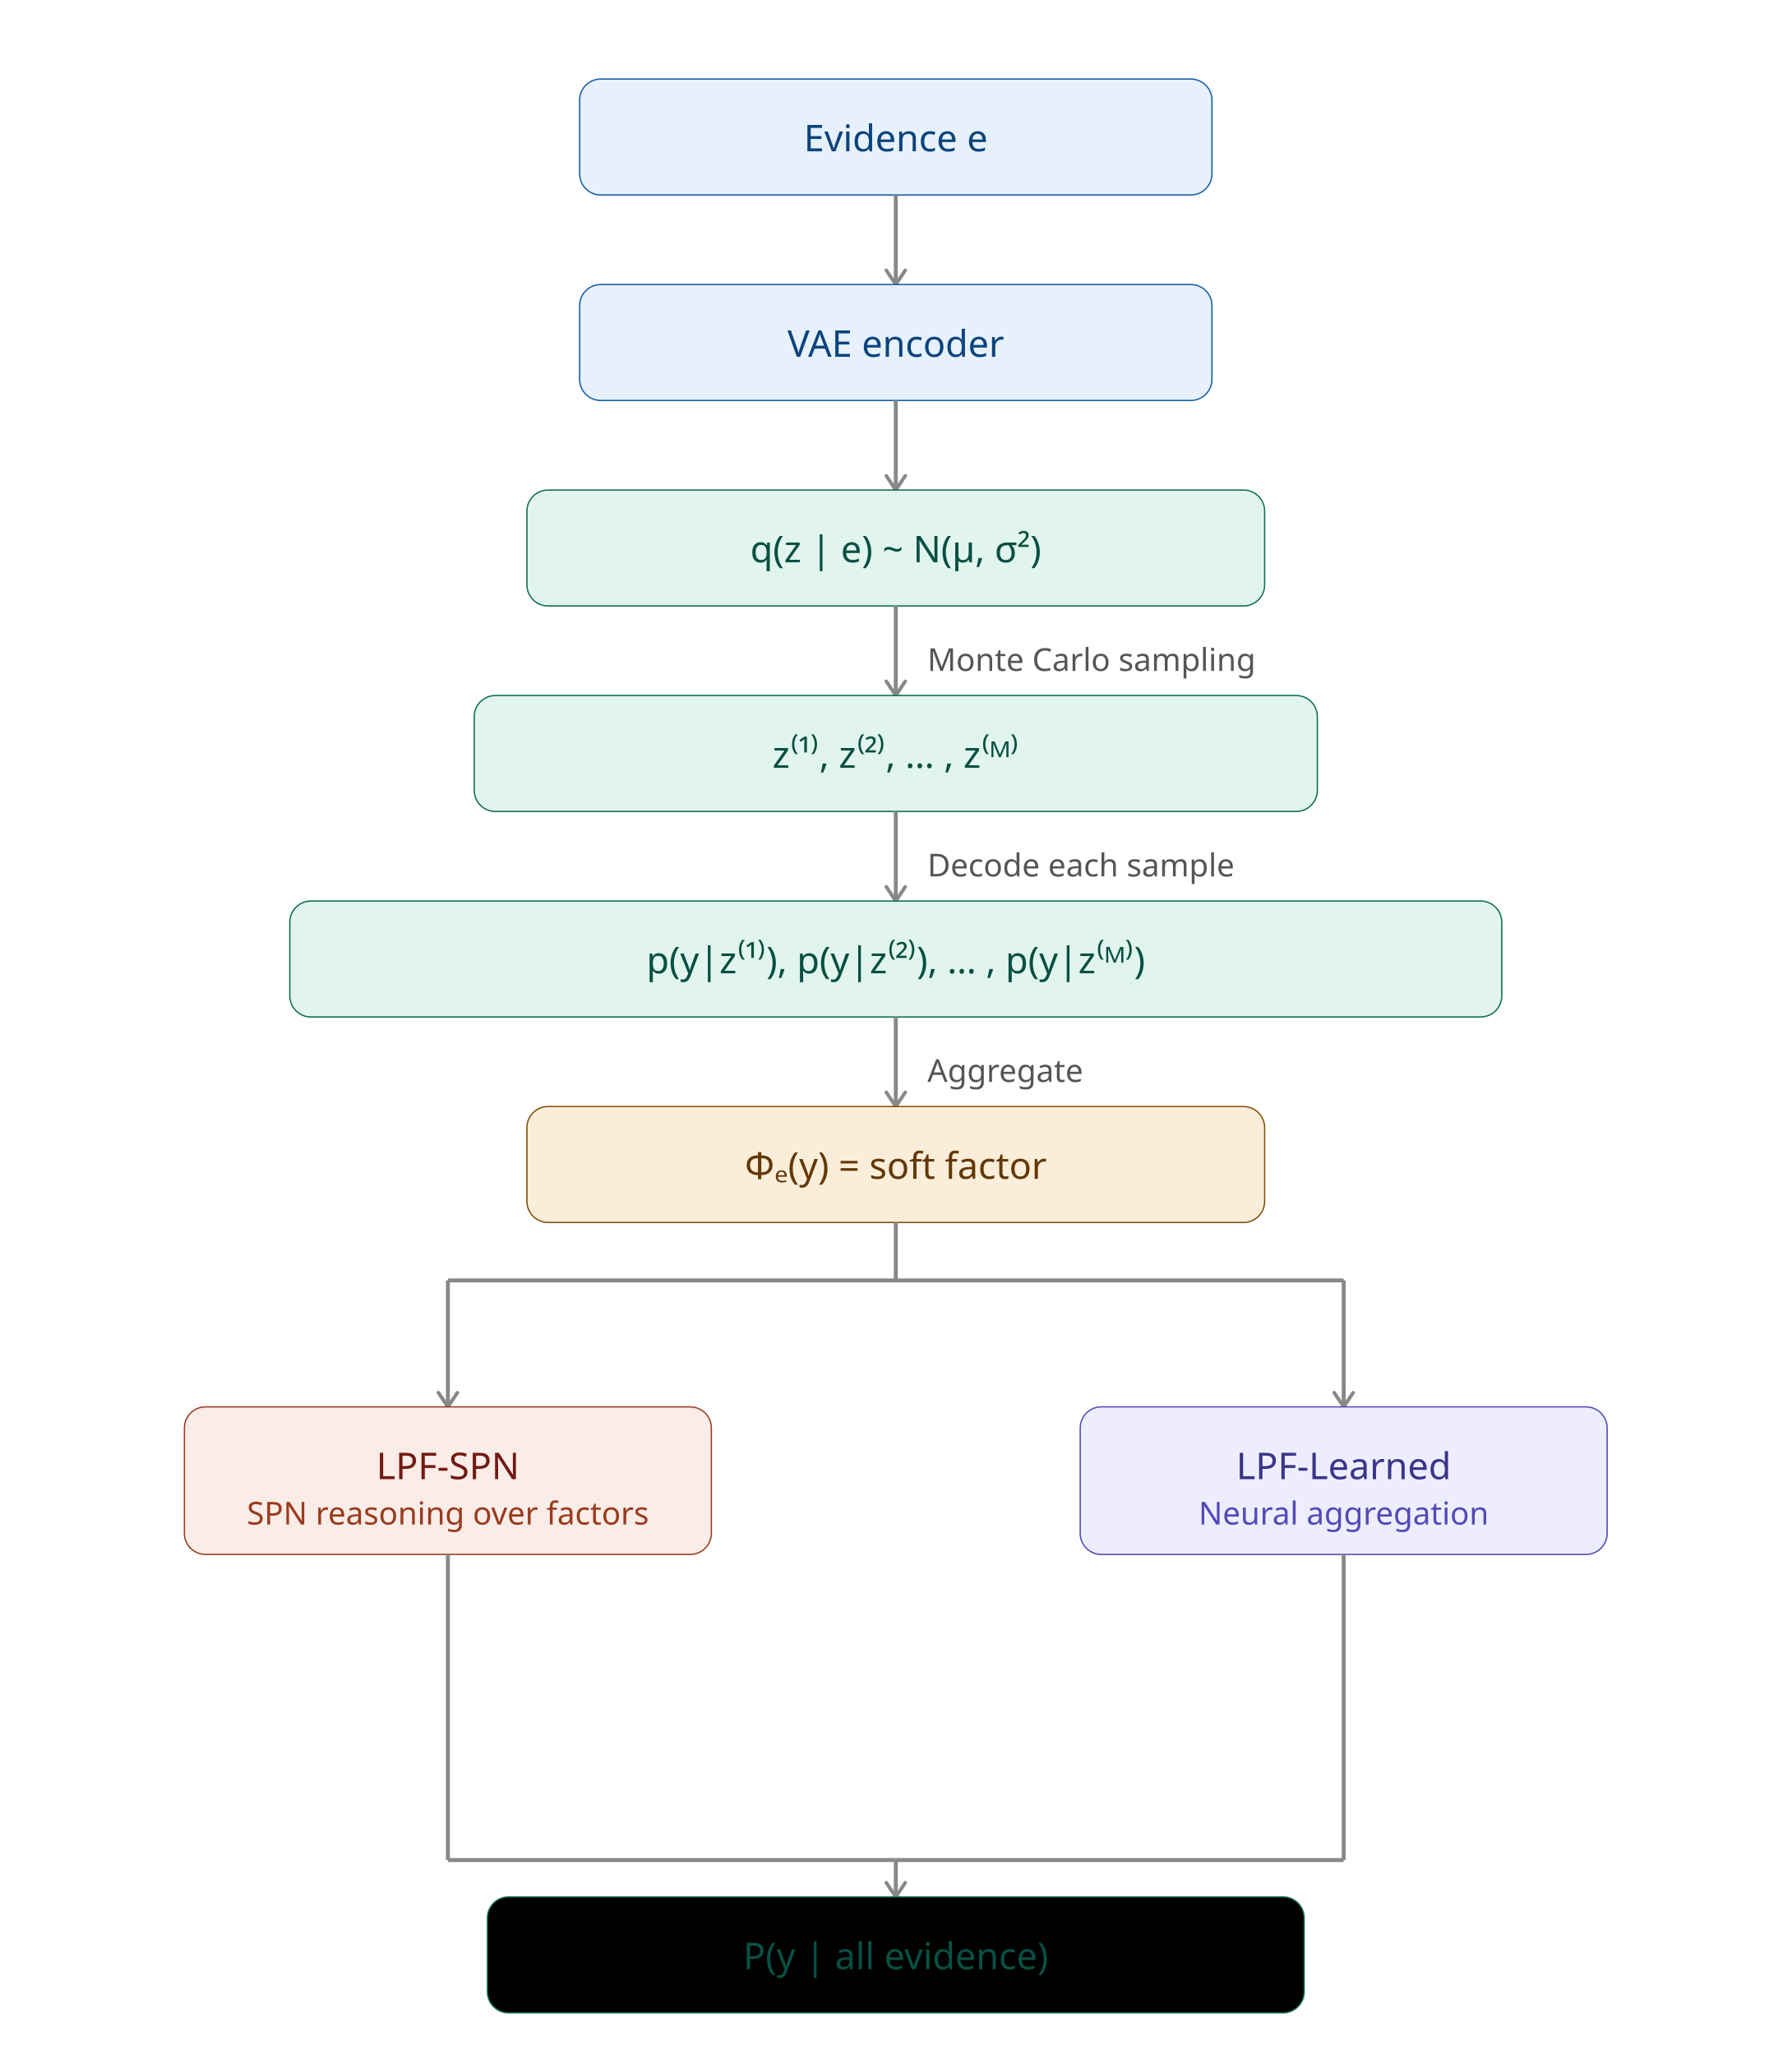
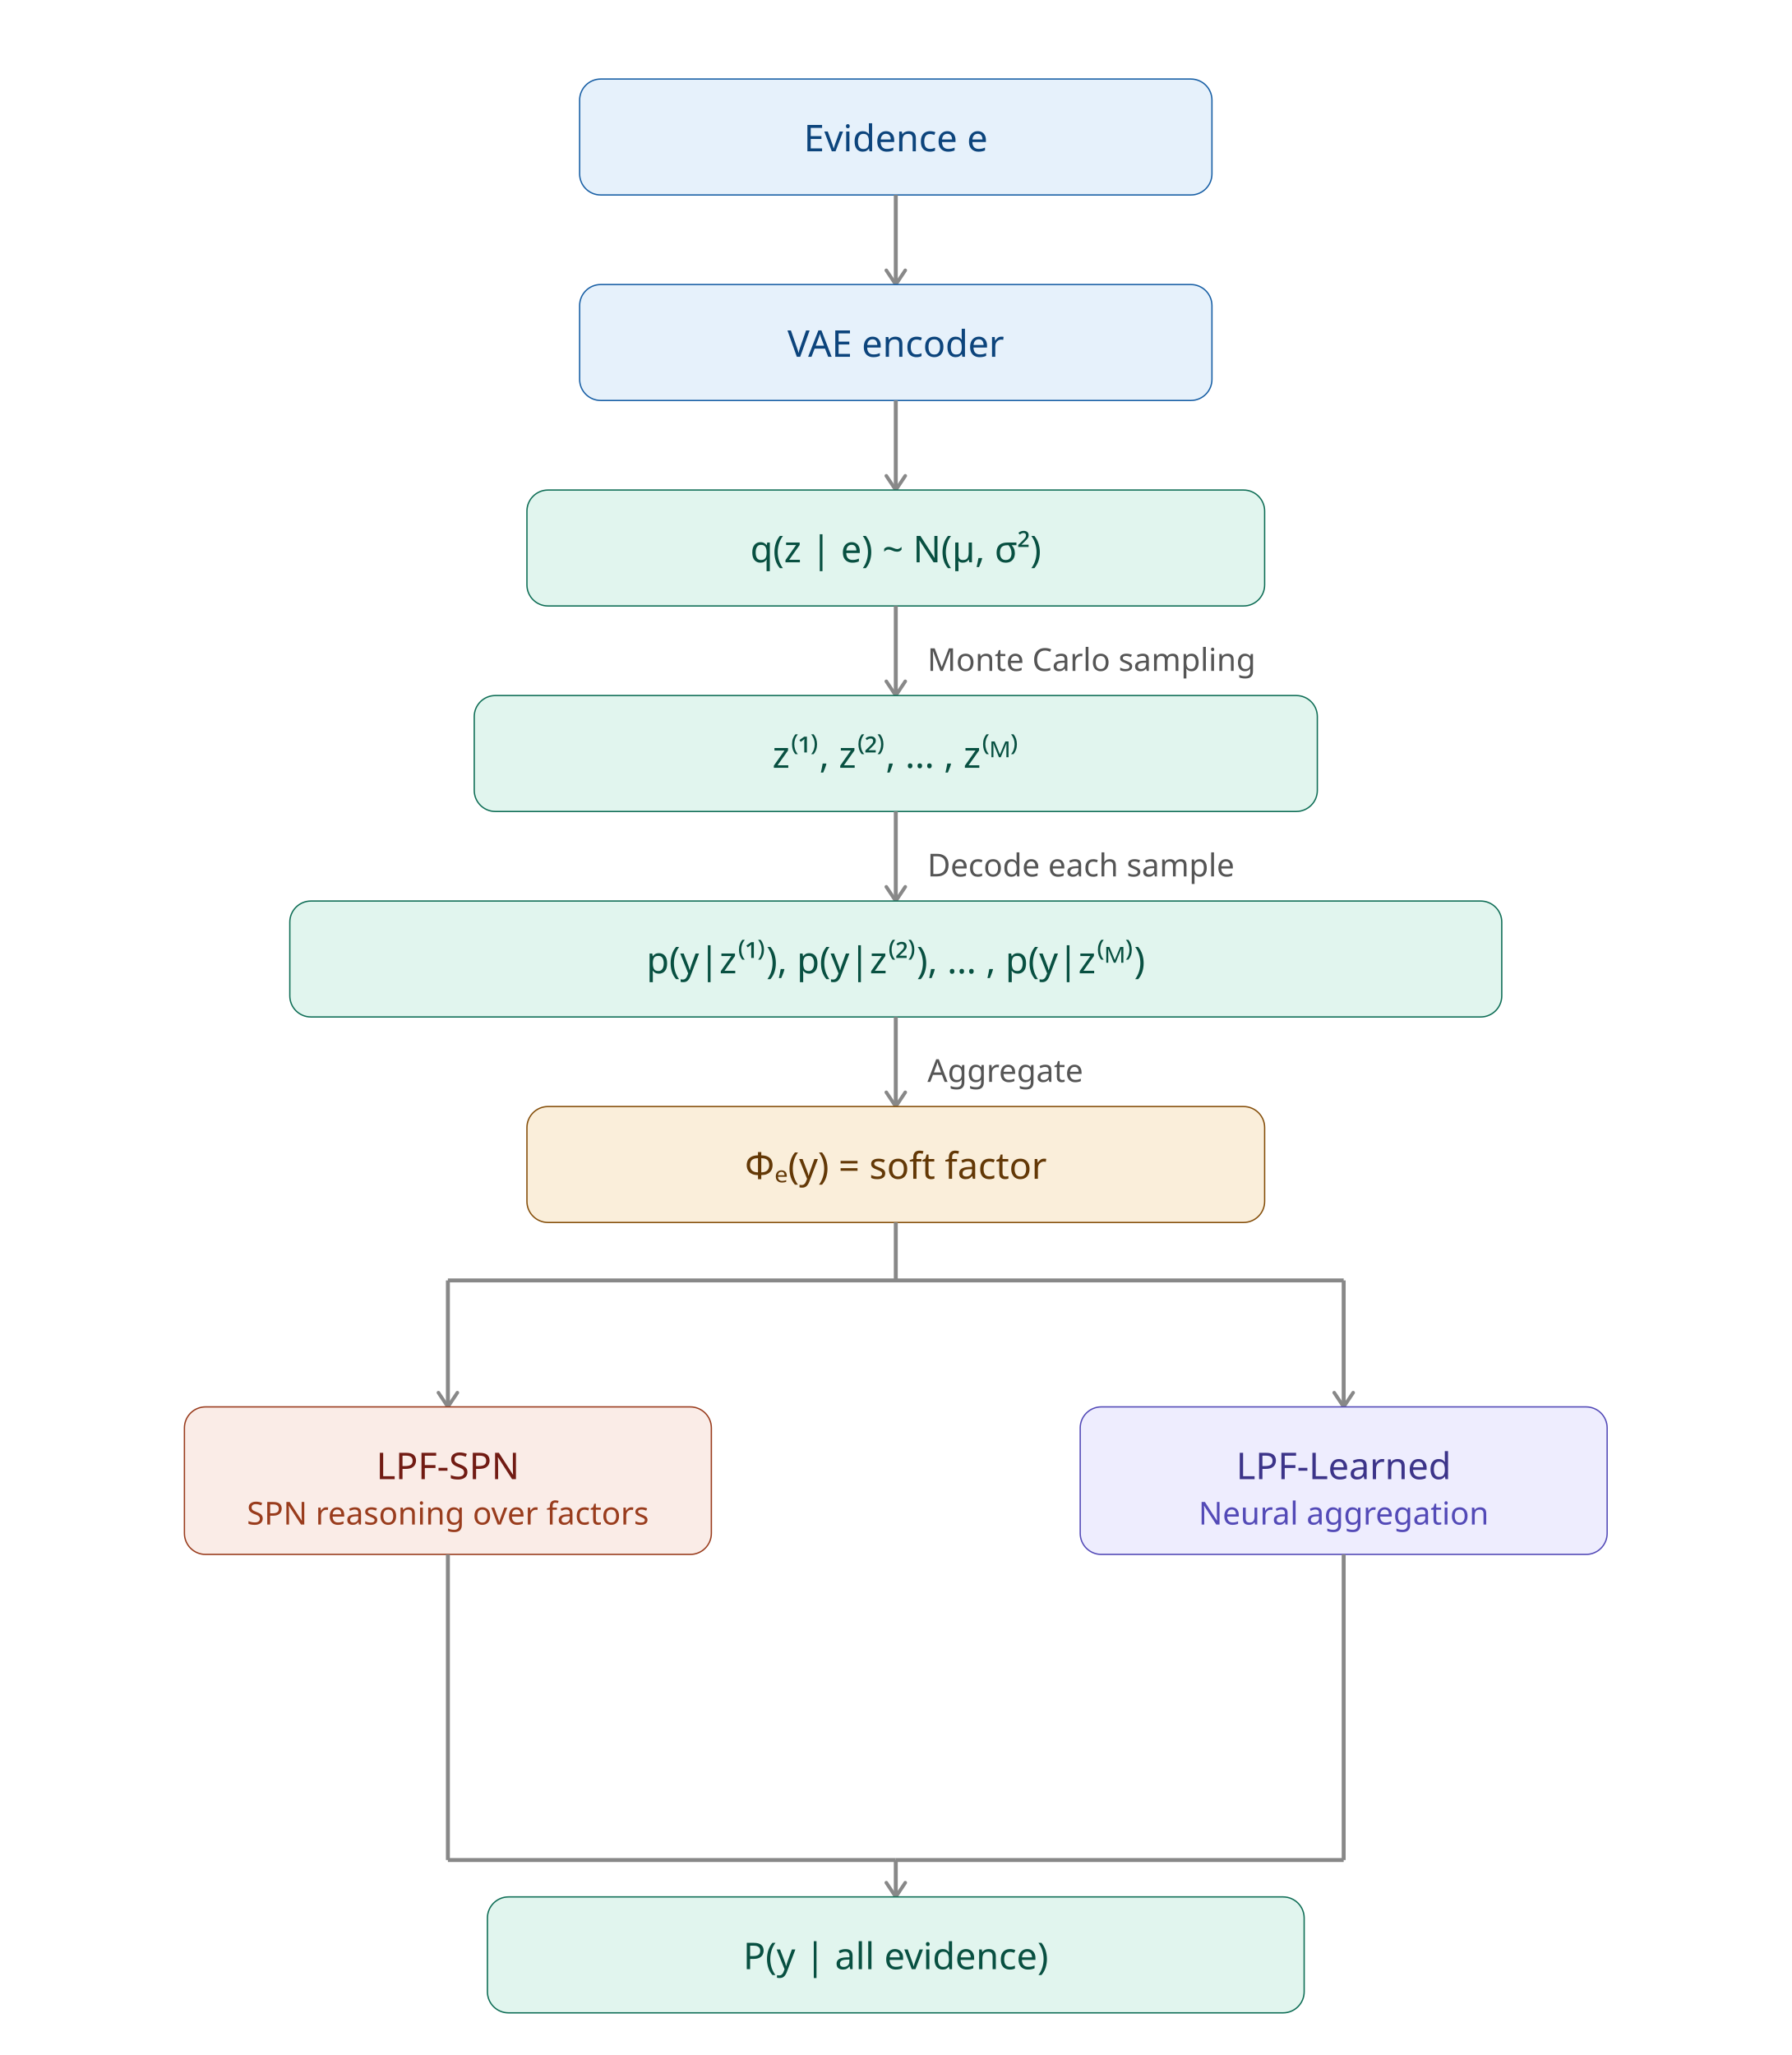
<svg xmlns="http://www.w3.org/2000/svg" width="100%" viewBox="0 0 680 780">
  <defs>
    <marker id="arrow" viewBox="0 0 10 10" refX="8" refY="5" markerWidth="6" markerHeight="6" orient="auto-start-reverse">
      <path d="M2 1L8 5L2 9" fill="none" stroke="context-stroke" stroke-width="1.5" stroke-linecap="round" stroke-linejoin="round" />
    </marker>
  </defs>
  <g>
    <rect x="220" y="30" width="240" height="44" rx="8" fill="#E6F1FB" stroke="#185FA5" stroke-width="0.5" />
    <text font-family="sans-serif" font-size="14" font-weight="500" fill="#0C447C" x="340" y="52" text-anchor="middle" dominant-baseline="central">Evidence e</text>
  </g>
  <line x1="340" y1="74" x2="340" y2="108" stroke="#888" stroke-width="1.5" marker-end="url(#arrow)" />
  <g>
    <rect x="220" y="108" width="240" height="44" rx="8" fill="#E6F1FB" stroke="#185FA5" stroke-width="0.5" />
    <text font-family="sans-serif" font-size="14" font-weight="500" fill="#0C447C" x="340" y="130" text-anchor="middle" dominant-baseline="central">VAE encoder</text>
  </g>
  <line x1="340" y1="152" x2="340" y2="186" stroke="#888" stroke-width="1.5" marker-end="url(#arrow)" />
  <g>
    <rect x="200" y="186" width="280" height="44" rx="8" fill="#E1F5EE" stroke="#0F6E56" stroke-width="0.5" />
    <text font-family="sans-serif" font-size="14" font-weight="500" fill="#085041" x="340" y="208" text-anchor="middle" dominant-baseline="central">q(z | e) ~ N(μ, σ²)</text>
  </g>
  <line x1="340" y1="230" x2="340" y2="264" stroke="#888" stroke-width="1.5" marker-end="url(#arrow)" />
  <text font-family="sans-serif" font-size="12" fill="#555" x="352" y="250" dominant-baseline="central">Monte Carlo sampling</text>
  <g>
    <rect x="180" y="264" width="320" height="44" rx="8" fill="#E1F5EE" stroke="#0F6E56" stroke-width="0.5" />
    <text font-family="sans-serif" font-size="14" font-weight="500" fill="#085041" x="340" y="286" text-anchor="middle" dominant-baseline="central">z⁽¹⁾, z⁽²⁾, … , z⁽ᴹ⁾</text>
  </g>
  <line x1="340" y1="308" x2="340" y2="342" stroke="#888" stroke-width="1.5" marker-end="url(#arrow)" />
  <text font-family="sans-serif" font-size="12" fill="#555" x="352" y="328" dominant-baseline="central">Decode each sample</text>
  <g>
    <rect x="110" y="342" width="460" height="44" rx="8" fill="#E1F5EE" stroke="#0F6E56" stroke-width="0.5" />
    <text font-family="sans-serif" font-size="14" font-weight="500" fill="#085041" x="340" y="364" text-anchor="middle" dominant-baseline="central">p(y|z⁽¹⁾), p(y|z⁽²⁾), … , p(y|z⁽ᴹ⁾)</text>
  </g>
  <line x1="340" y1="386" x2="340" y2="420" stroke="#888" stroke-width="1.5" marker-end="url(#arrow)" />
  <text font-family="sans-serif" font-size="12" fill="#555" x="352" y="406" dominant-baseline="central">Aggregate</text>
  <g>
    <rect x="200" y="420" width="280" height="44" rx="8" fill="#FAEEDA" stroke="#854F0B" stroke-width="0.5" />
    <text font-family="sans-serif" font-size="14" font-weight="500" fill="#633806" x="340" y="442" text-anchor="middle" dominant-baseline="central">Φₑ(y) = soft factor</text>
  </g>
  <line x1="340" y1="464" x2="340" y2="486" stroke="#888" stroke-width="1.5" />
  <line x1="170" y1="486" x2="510" y2="486" stroke="#888" stroke-width="1.5" />
  <line x1="170" y1="486" x2="170" y2="534" stroke="#888" stroke-width="1.5" marker-end="url(#arrow)" />
  <line x1="510" y1="486" x2="510" y2="534" stroke="#888" stroke-width="1.5" marker-end="url(#arrow)" />
  <g>
    <rect x="70" y="534" width="200" height="56" rx="8" fill="#FAECE7" stroke="#993C1D" stroke-width="0.5" />
    <text font-family="sans-serif" font-size="14" font-weight="500" fill="#711B13" x="170" y="556" text-anchor="middle" dominant-baseline="central">LPF-SPN</text>
    <text font-family="sans-serif" font-size="12" fill="#993C1D" x="170" y="574" text-anchor="middle" dominant-baseline="central">SPN reasoning over factors</text>
  </g>
  <g>
    <rect x="410" y="534" width="200" height="56" rx="8" fill="#EEEDFE" stroke="#534AB7" stroke-width="0.5" />
    <text font-family="sans-serif" font-size="14" font-weight="500" fill="#3C3489" x="510" y="556" text-anchor="middle" dominant-baseline="central">LPF-Learned</text>
    <text font-family="sans-serif" font-size="12" fill="#534AB7" x="510" y="574" text-anchor="middle" dominant-baseline="central">Neural aggregation</text>
  </g>
  <line x1="170" y1="590" x2="170" y2="706" stroke="#888" stroke-width="1.5" />
  <line x1="510" y1="590" x2="510" y2="706" stroke="#888" stroke-width="1.5" />
  <line x1="170" y1="706" x2="340" y2="706" stroke="#888" stroke-width="1.5" />
  <line x1="510" y1="706" x2="340" y2="706" stroke="#888" stroke-width="1.5" />
  <line x1="340" y1="706" x2="340" y2="720" stroke="#888" stroke-width="1.5" marker-end="url(#arrow)" />
  <g>
-     <rect x="185" y="720" width="310" height="44" rx="8" fill="#E1F5EEE" stroke="#0F6E56" stroke-width="0.5" />
+     <rect x="185" y="720" width="310" height="44" rx="8" fill="#E1F5EE" stroke="#0F6E56" stroke-width="0.5" />
    <text font-family="sans-serif" font-size="14" font-weight="500" fill="#085041" x="340" y="742" text-anchor="middle" dominant-baseline="central">P(y | all evidence)</text>
  </g>
</svg>
